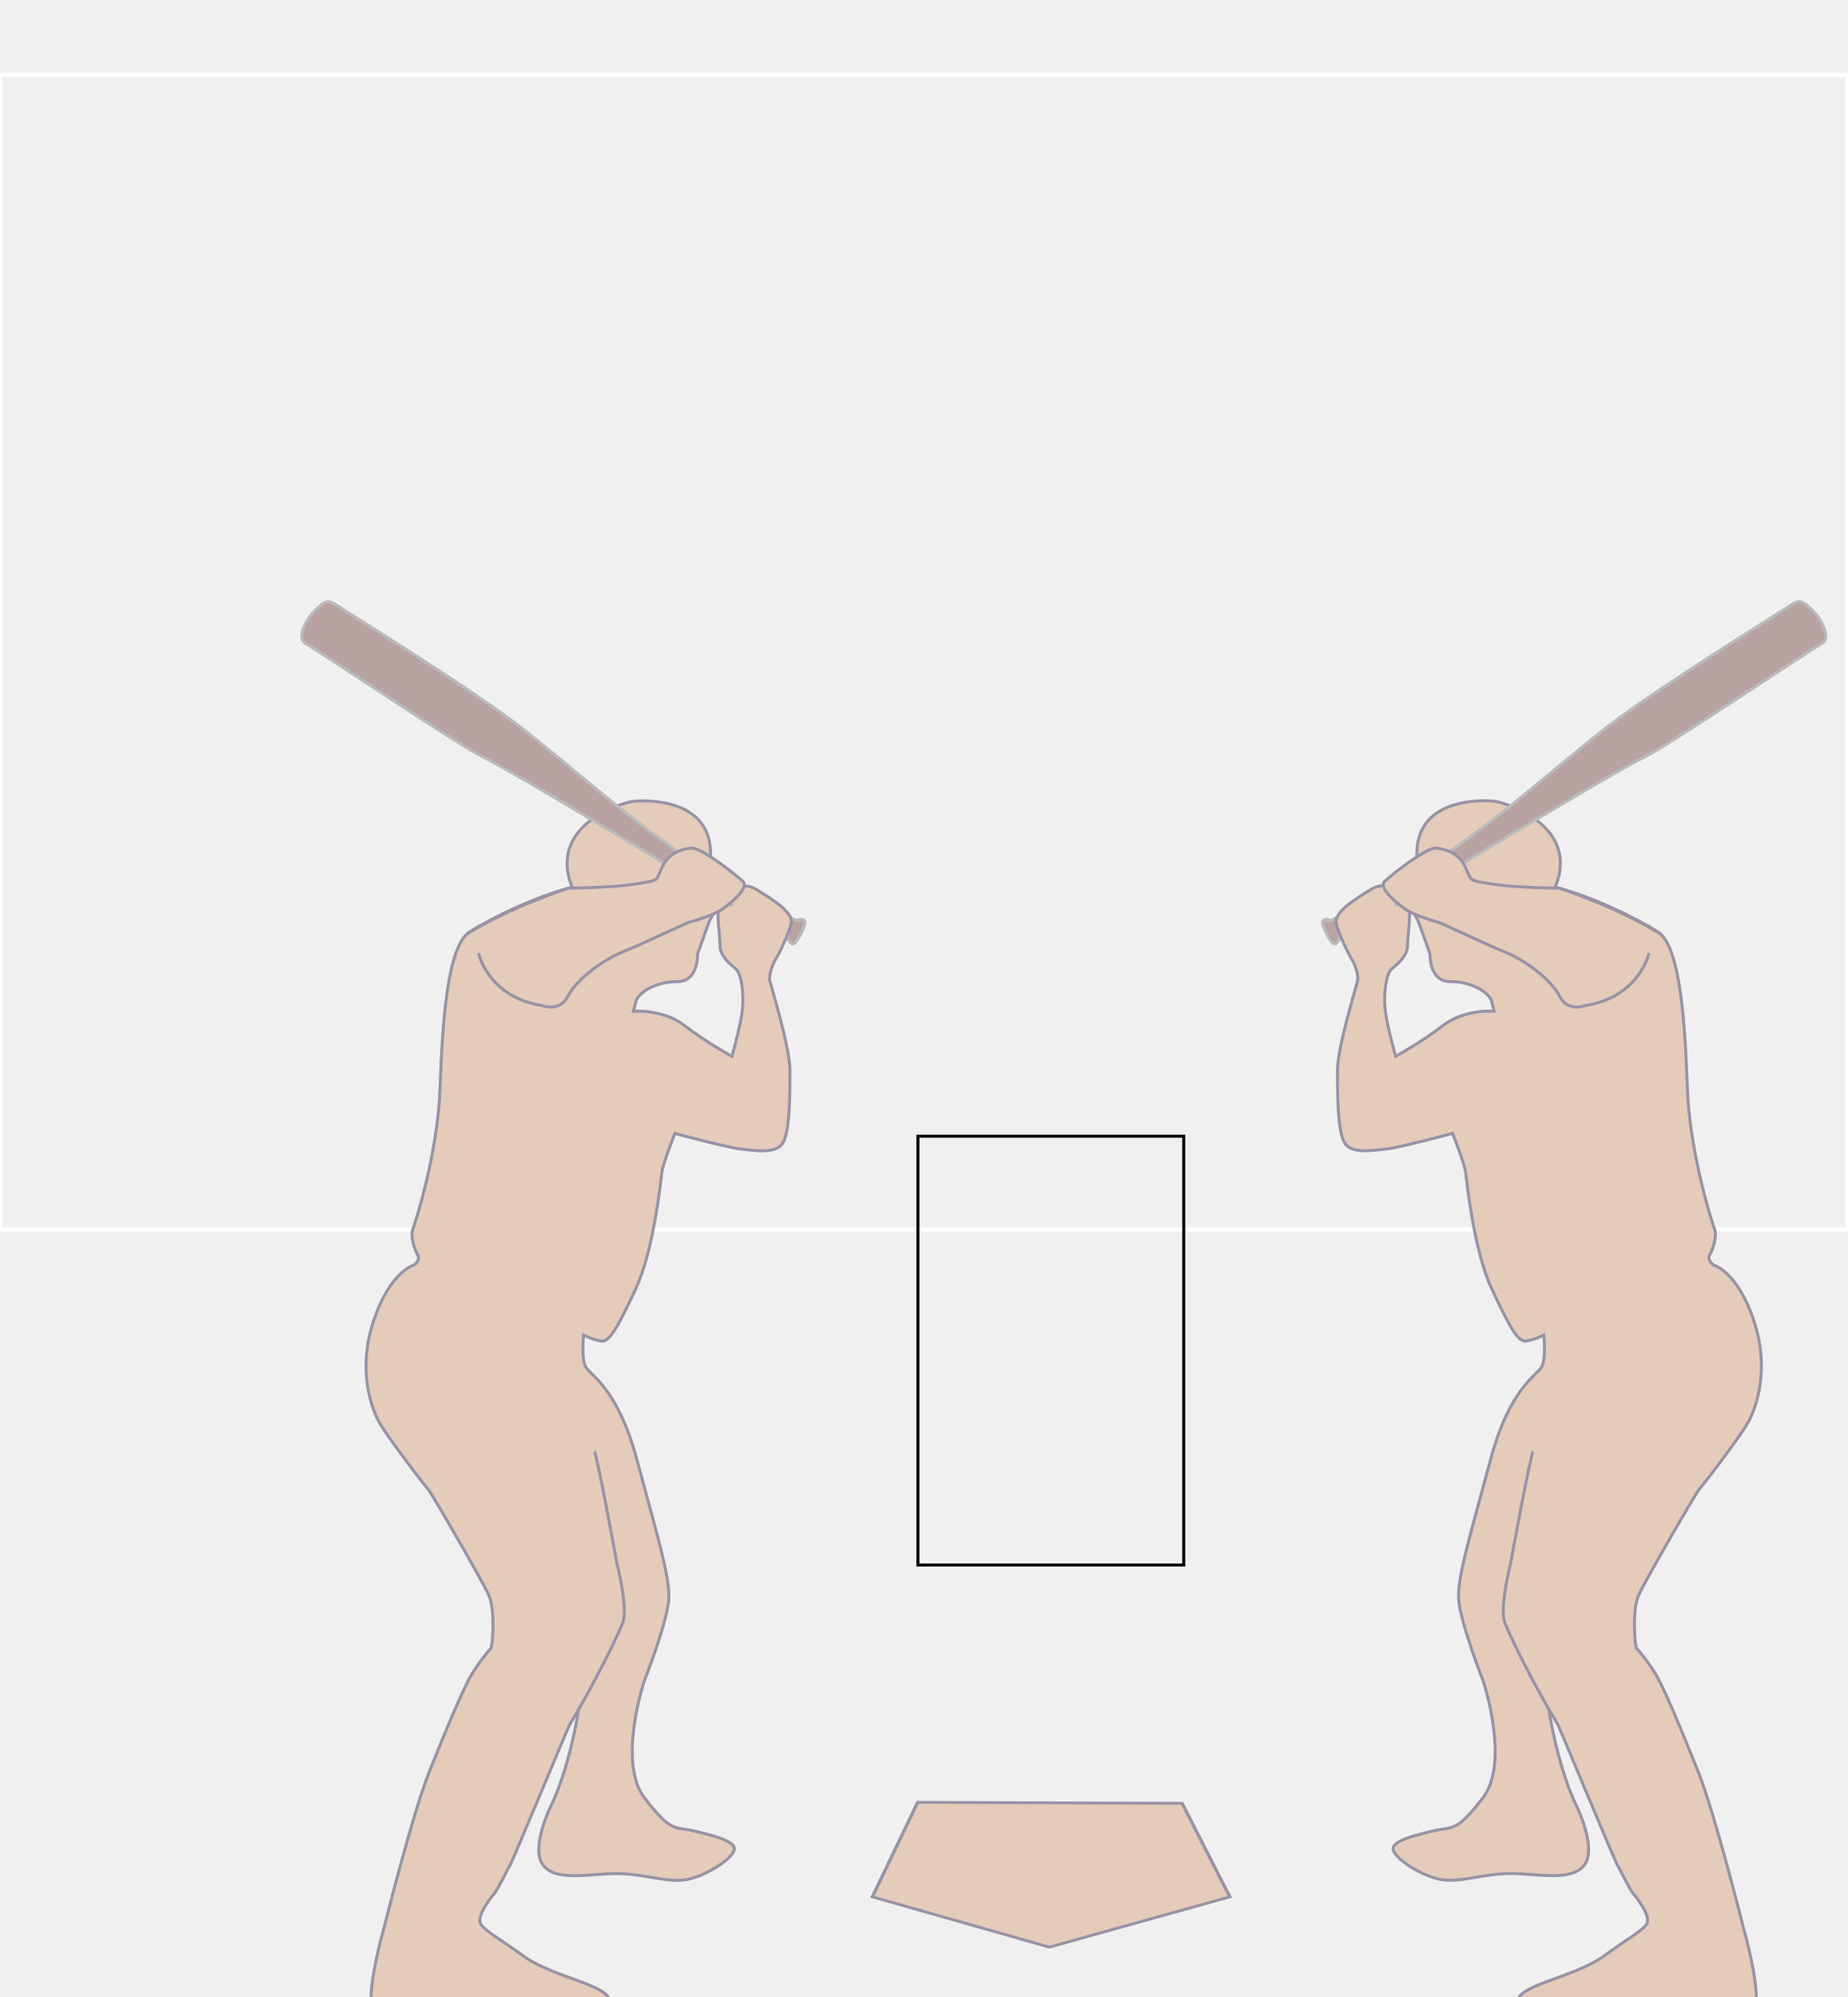
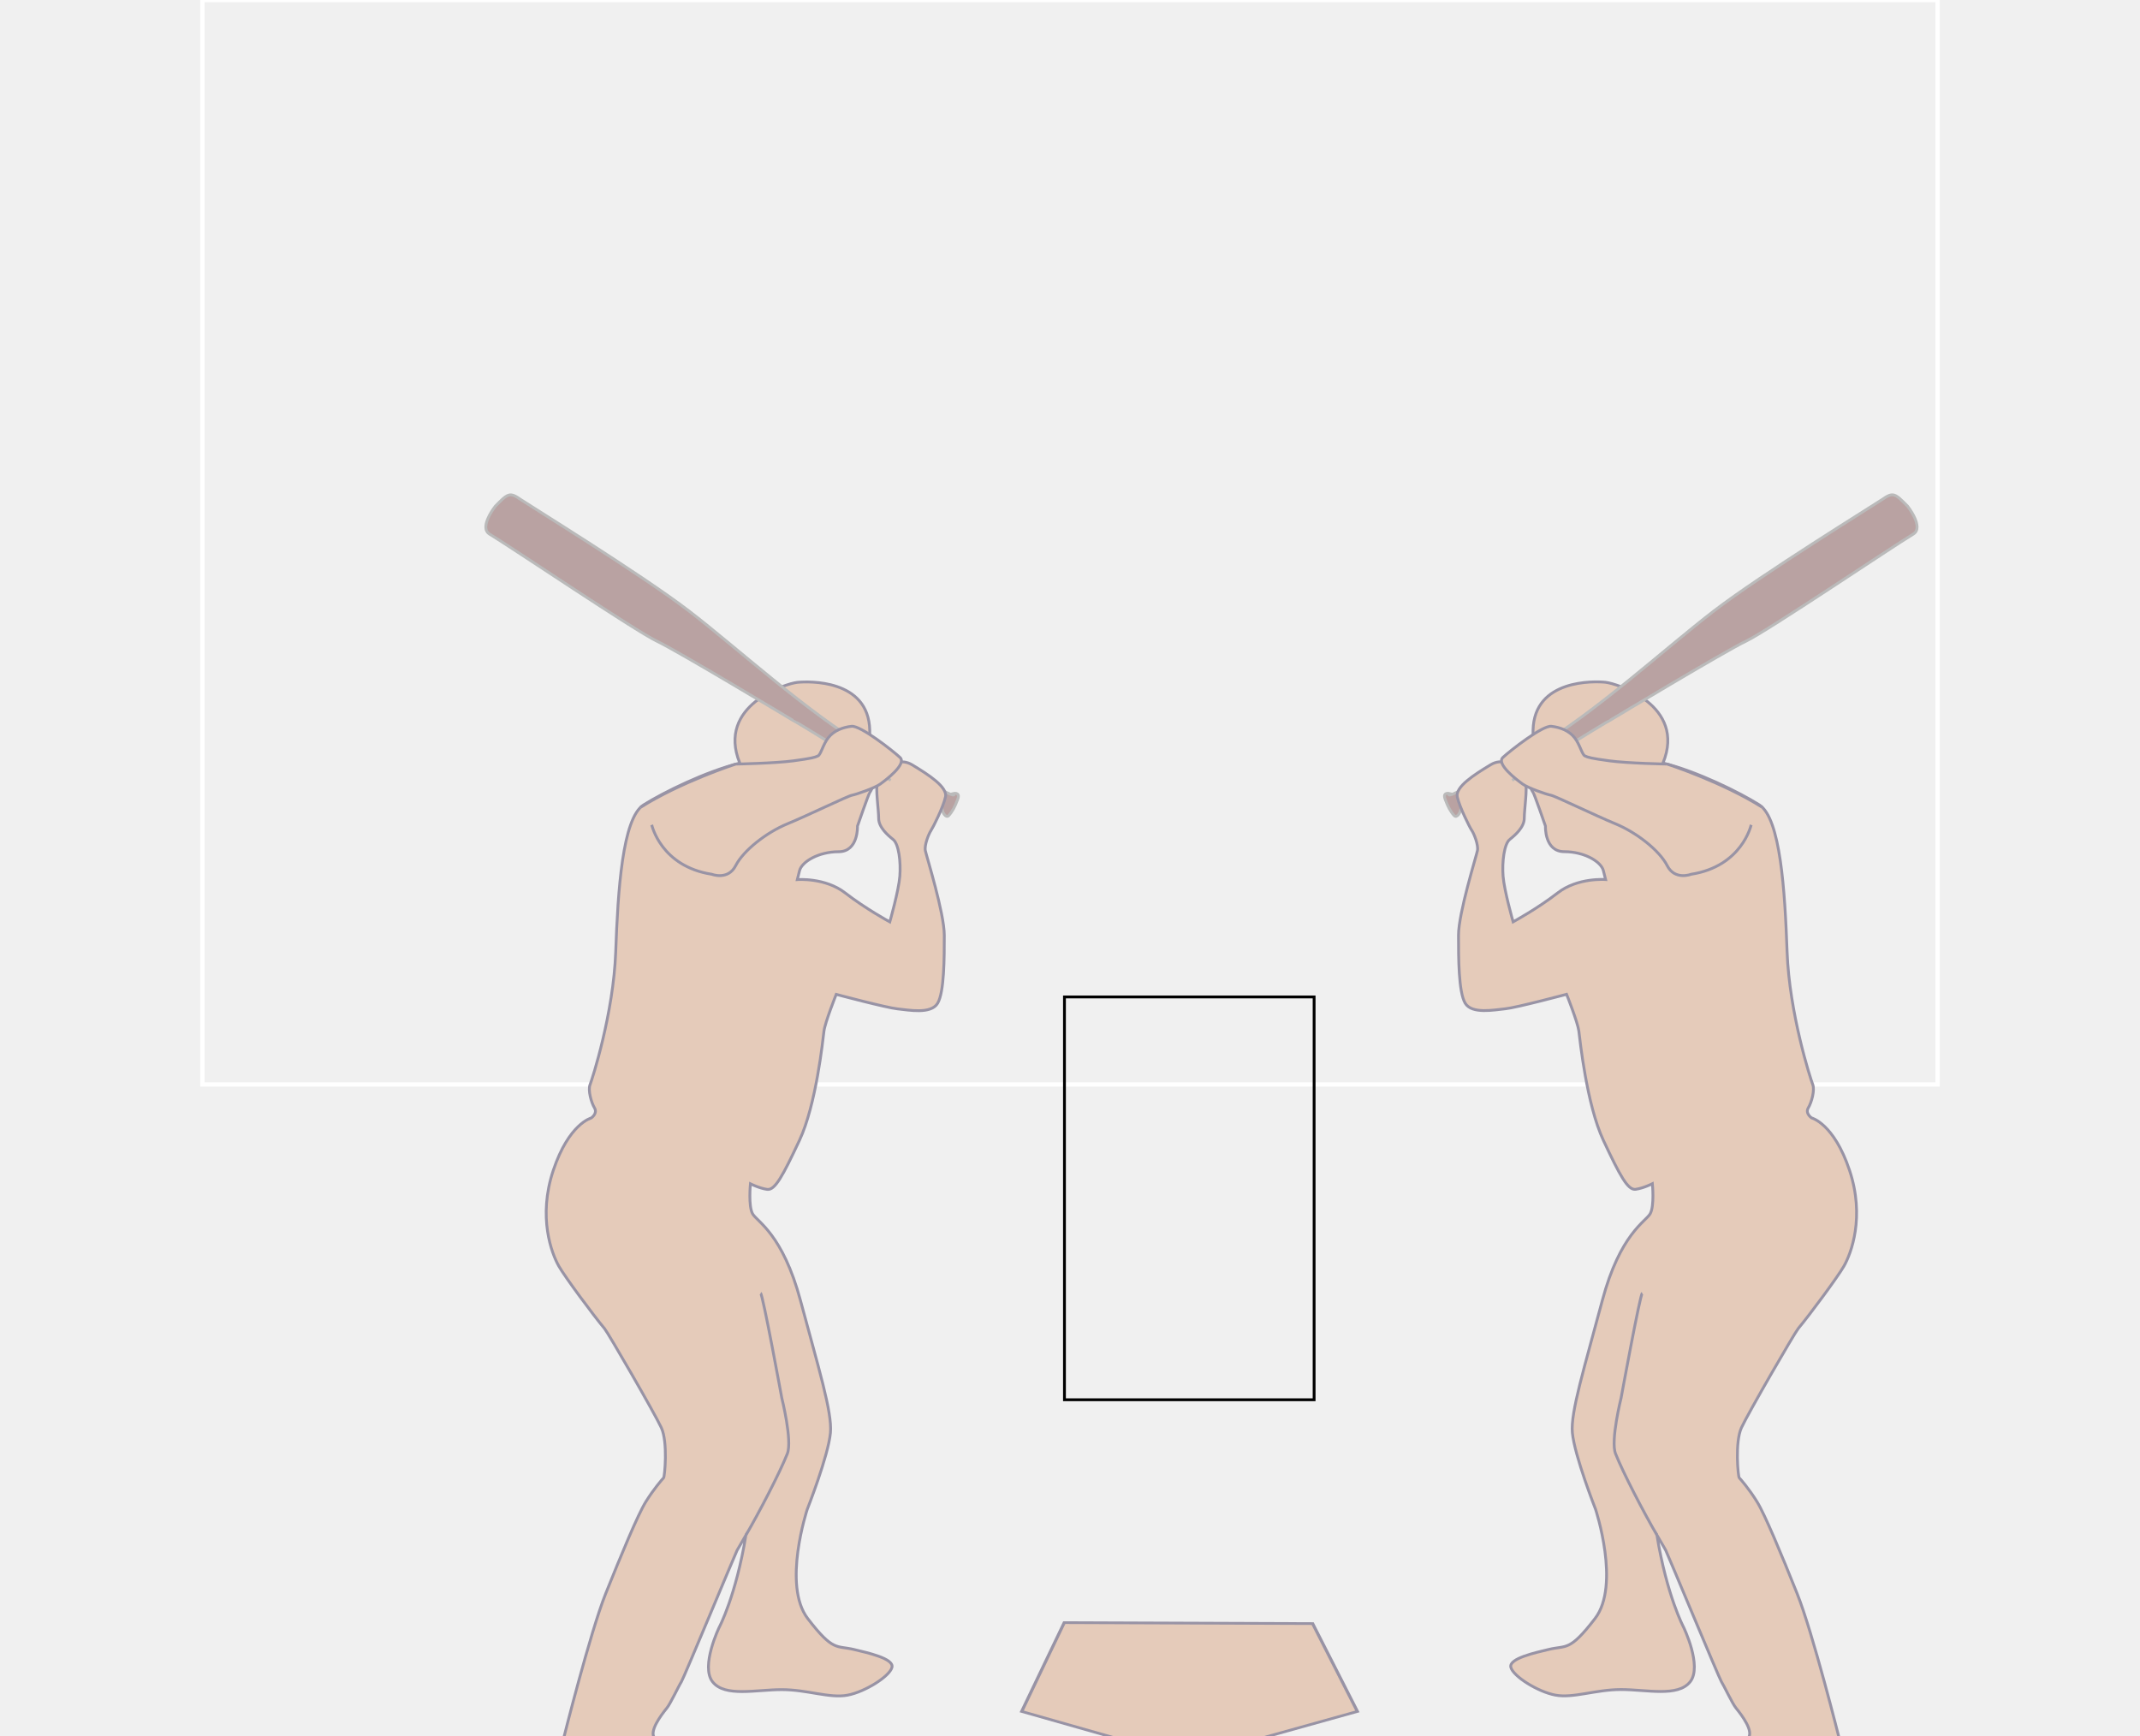
- <svg id="svg-1" width="370" height="400" viewBox=" 0 0 400 400">
+ <svg id="svg-1" width="370" height="300" viewBox=" 0 0 400 400">
  <rect width="400" height="250" fill="none" stroke="#ffffff" />
  <g transform="scale(0.65) translate(100,175)">
    <rect width="500" height="500" fill="none" stroke="none"> </rect>
    <g>
      <defs>
        <style id="overall-color">.e{fill:#B9A2A2;stroke:#d6d6d6;}.e,.f{stroke-miterlimit:10;}.f{fill:#B9A2A2;stroke:#bababa;}</style>
      </defs>
      <g id="a" />
      <g id="b">
        <g id="c">
          <g id="d">
            <path class="f" d="M146.94,96.6c23.31,13.83,19.38,9.82,19.38,9.82,0,0,2.54-.65,1.58,1.98-.99,2.7-1.91,4.41-3.22,5.85-.96,1.05-2.31-1.11-2.31-2.3s-17.4-10.71-17.4-10.71" />
            <path class="e" d="M163.54,107.7c.79-3.56-5.93-7.9-11.85-11.46-1.97-1.18-3.8-1.23-5.38-.76l-9.64-5.56v-5.93c-.4-18.18-21.73-17.39-25.69-16.99-3.91,.39-28.75,8.15-20.4,28.64-11.95,2.93-27.14,10.42-34.13,14.83-7.51,4.74-9.09,30.43-9.88,52.16-.79,21.73-8.3,45.05-9.09,47.02-.79,1.98,.4,6.32,1.58,8.3s-1.19,3.56-1.19,3.56c0,0-7.9,1.98-13.44,18.57-5.53,16.6-.57,29.5,1.98,33.98,2.12,3.73,12.19,17.34,16.2,22.13,1.3,1.55,17.78,30.03,20.15,35.17s1.19,17.39,.79,17.78-3.52,3.97-6.33,8.52c-2.82,4.58-8.69,18.74-14.22,32.57s-15.02,51.77-15.02,51.77c0,0-6.72,23.31-3.56,28.85,3.16,5.53,23.71,3.16,31.61,2.37s20.15,4.35,29.24,3.56,16.2-2.77,17.78-9.09-18.33-8.4-28.85-16.11c-6.86-5.03-11.87-7.79-13.84-10.16-1.98-2.37,2.1-7.88,4.38-10.69,1.25-1.53,4.32-8.09,5.12-9.27,.79-1.19,18.97-45.05,19.76-46.63,.22-.43,1.43-2.47,3.14-5.41-3.56,21.65-9.46,32.68-9.46,32.68,0,0-6.72,13.83-2.37,19.36s15.41,2.77,24.5,2.77,16.99,3.16,23.31,1.98,15.02-6.72,15.81-9.88-8.96-5.24-13.44-6.32c-6.27-1.52-7.34,.87-16.43-10.98s-.18-38.72-.18-38.72c0,0,7.47-18.94,8.23-27.16,.68-7.25-4.27-23.12-10.6-46.82s-15.41-28.06-16.99-30.82-.79-10.67-.79-10.67c0,0,3.16,1.58,5.93,1.98s5.53-4.74,11.46-17.39c5.93-12.65,8.3-35.56,8.69-38.73,.4-3.16,4.35-13.04,4.35-13.04,0,0,17.78,4.74,21.73,5.14s11.85,1.98,14.23-1.98c2.37-3.95,2.37-16.2,2.37-24.1s-6.32-28.06-6.72-30.03,1.19-5.93,1.98-7.11c.79-1.19,4.35-8.3,5.14-11.85Zm-16.2,28.06c-.4,5.14-3.56,16.2-3.56,16.2,0,0-8.69-4.74-15.81-10.27-7.11-5.53-16.99-4.74-16.99-4.74l.79-3.16c.79-3.16,6.72-6.72,13.83-6.72s6.72-9.09,6.72-9.09c0,0,3.95-11.46,4.35-11.85,.27-.27,1.81-3.62,2.77-5.76,.46-1.01,1.37-.87,1.37-.87,.51,.03,.39-.85,.82-.85-.4,.45-.62,.76-.62,.76,0,0-.79,1.19-1.58,3.16s.4,9.48,.4,12.65,3.16,5.93,5.14,7.51c1.98,1.58,2.77,7.9,2.37,13.04Z" />
            <path class="e" d="M139.48,100.6c.46-1.01,.79-1.75,.79-1.75,.51,.03,.97,.04,1.41,.03" />
            <path class="e" d="M92.78,369.4c4.58-7.84,12-22.09,14.67-28.86,1.82-4.61-1.98-19.76-1.98-19.76,0,0-6.72-36.75-7.51-37.14" />
            <path class="f" d="M144.1,101.73s-34.4-21.36-34.76-21.3c0,0-40.7-24.5-48.21-28.06C53.62,48.82,9.59,19.08,1.86,14.44c-3.95-2.37,1.98-9.88,1.98-9.88C8.37-.06,8.97-.57,12.92,2.19c2.07,1.45,42.68,26.48,59.67,39.52s41.72,35.8,63.49,48.72" />
            <path class="e" d="M59.34,117.54c.09,.26,3.33,14.72,21.29,17.52,0,0,5.78,2.28,8.5-3.07s10.86-11.74,18.31-14.81c7.45-3.07,21.46-9.9,22.95-10.16s8.06-2.54,9.99-3.94c1.93-1.4,9.55-7.1,7.01-9.46s-14.02-11.39-17.17-11.04-6.31,1.58-8.23,4.03c-1.93,2.45-2.63,5.96-3.68,6.48s-2.28,.88-8.76,1.75-20.28,1.14-20.28,1.14c.21-.18-19.86,6.44-33.92,15.37" />
          </g>
        </g>
      </g>
      <defs>
        <style id="bat-color">.e{fill:#B9A2A2;stroke:#d6d6d6;}.e,.f{stroke-miterlimit:10;}.f{fill:#B9A2A2;stroke:#bababa;}</style>
      </defs>
      <g id="a" />
      <g id="b" transform="translate(340, 0)">
        <g id="c">
          <g id="d">
            <path class="f" d="M21.68,96.6C-1.64,110.43,2.3,106.42,2.3,106.42c0,0-2.54-.65-1.58,1.98,.99,2.7,1.91,4.41,3.22,5.85,.96,1.05,2.31-1.11,2.31-2.3s17.4-10.71,17.4-10.71"> </path>
            <path class="e" d="M10.22,119.55c.79,1.19,2.37,5.14,1.98,7.11s-6.72,22.13-6.72,30.03c0,7.9,0,20.15,2.37,24.1s10.27,2.37,14.23,1.98,21.73-5.14,21.73-5.14c0,0,3.95,9.88,4.35,13.04,.4,3.16,2.77,26.08,8.69,38.73,5.93,12.65,8.69,17.78,11.46,17.39s5.93-1.98,5.93-1.98c0,0,.79,7.9-.79,10.67s-10.67,7.11-16.99,30.82c-6.32,23.71-11.28,39.57-10.6,46.82,.77,8.21,8.23,27.16,8.23,27.16,0,0,8.91,26.87-.18,38.72s-10.16,9.46-16.43,10.98c-4.48,1.09-14.23,3.16-13.44,6.32,.79,3.16,9.48,8.69,15.81,9.88s14.23-1.98,23.31-1.98,20.15,2.77,24.5-2.77c4.35-5.53-2.37-19.36-2.37-19.36,0,0-5.9-11.02-9.46-32.68,1.71,2.94,2.93,4.98,3.14,5.41,.79,1.58,18.97,45.44,19.76,46.63s3.87,7.74,5.12,9.27c2.28,2.8,6.36,8.32,4.38,10.69s-6.98,5.13-13.84,10.16c-10.51,7.71-30.43,9.79-28.85,16.11,1.58,6.32,8.69,8.3,17.78,9.09,9.09,.79,21.34-4.35,29.24-3.56s28.45,3.16,31.61-2.37c3.16-5.53-3.56-28.85-3.56-28.85,0,0-9.48-37.94-15.02-51.77-5.53-13.83-11.4-28-14.22-32.57-2.8-4.56-5.93-8.13-6.33-8.52s-1.58-12.65,.79-17.78,18.85-33.62,20.15-35.17c4.01-4.79,14.08-18.4,16.2-22.13,2.55-4.48,7.51-17.39,1.98-33.98-5.53-16.6-13.44-18.57-13.44-18.57,0,0-2.37-1.58-1.19-3.56,1.19-1.98,2.37-6.32,1.58-8.3s-8.3-25.29-9.09-47.02-2.37-47.42-9.88-52.16c-6.99-4.41-22.18-11.9-34.13-14.83,8.34-20.49-16.49-28.24-20.4-28.64-3.95-.4-25.29-1.19-25.69,16.99v5.93l-9.64,5.56c-1.58-.46-3.41-.42-5.38,.76-5.93,3.56-12.65,7.9-11.85,11.46s4.35,10.67,5.14,11.85Zm13.44,3.16c1.98-1.58,5.14-4.35,5.14-7.51,0-3.16,1.19-10.67,.4-12.65-.79-1.98-1.58-3.16-1.58-3.16,0,0-.22-.31-.62-.76,.43,0,.31,.88,.82,.85,0,0,.92-.15,1.37,.87,.96,2.13,2.5,5.49,2.77,5.76,.4,.4,4.35,11.85,4.35,11.85,0,0-.4,9.09,6.72,9.09s13.04,3.56,13.83,6.72l.79,3.16s-9.88-.79-16.99,4.74c-7.11,5.53-15.81,10.27-15.81,10.27,0,0-3.16-11.06-3.56-16.2-.4-5.14,.4-11.46,2.37-13.04Z"> </path>
            <path class="e" d="M29.14,100.6c-.46-1.01-.79-1.75-.79-1.75-.51,.03-.97,.04-1.41,.03"> </path>
            <path class="e" d="M75.84,369.4c-4.58-7.84-12-22.09-14.67-28.86-1.82-4.61,1.98-19.76,1.98-19.76,0,0,6.72-36.75,7.51-37.14"> </path>
            <path class="f" d="M24.52,101.73s34.4-21.36,34.76-21.3c0,0,40.7-24.5,48.21-28.06,7.51-3.56,51.55-33.3,59.27-37.94,3.95-2.37-1.98-9.88-1.98-9.88-4.54-4.62-5.14-5.14-9.09-2.37-2.07,1.45-42.68,26.48-59.67,39.52-16.99,13.04-41.72,35.8-63.49,48.72"> </path>
            <path class="e" d="M109.28,117.54c-.09,.26-3.33,14.72-21.29,17.52,0,0-5.78,2.28-8.5-3.07s-10.86-11.74-18.31-14.81-21.46-9.9-22.95-10.16-8.06-2.54-9.99-3.94c-1.93-1.4-9.55-7.1-7.01-9.46s14.02-11.39,17.17-11.04,6.31,1.58,8.23,4.03c1.93,2.45,2.63,5.96,3.68,6.48s2.28,.88,8.76,1.75c6.48,.88,20.28,1.14,20.28,1.14-.21-.18,19.86,6.44,33.92,15.37"> </path>
          </g>
        </g>
      </g>
      <defs>
        <style id="overall-color">.e{fill:#e5cbba;stroke:#9893a5;stroke-miterlimit:10;}</style>
      </defs>
      <g id="a"> </g>
      <g id="b" transform="translate(190, 400) scale(1.13, 0.954)">
        <g id="c">
          <path id="d" class="e" d="M.5,33.51s52.15,17.56,52.15,17.56l53.21-17.56L91.81,.85,13.85,.5,.5,33.51Z"> </path>
        </g>
      </g>
      <g id="strikeZone">
        <rect class="strike-zone" x="205.729" width="88.541" y="178.571" height="142.857" fill-opacity="0.001" stroke-opacity="1" style="fill: none; stroke: rgb(0, 0, 0);"> </rect>
      </g>
    </g>
    <g> </g>
  </g>
</svg>
